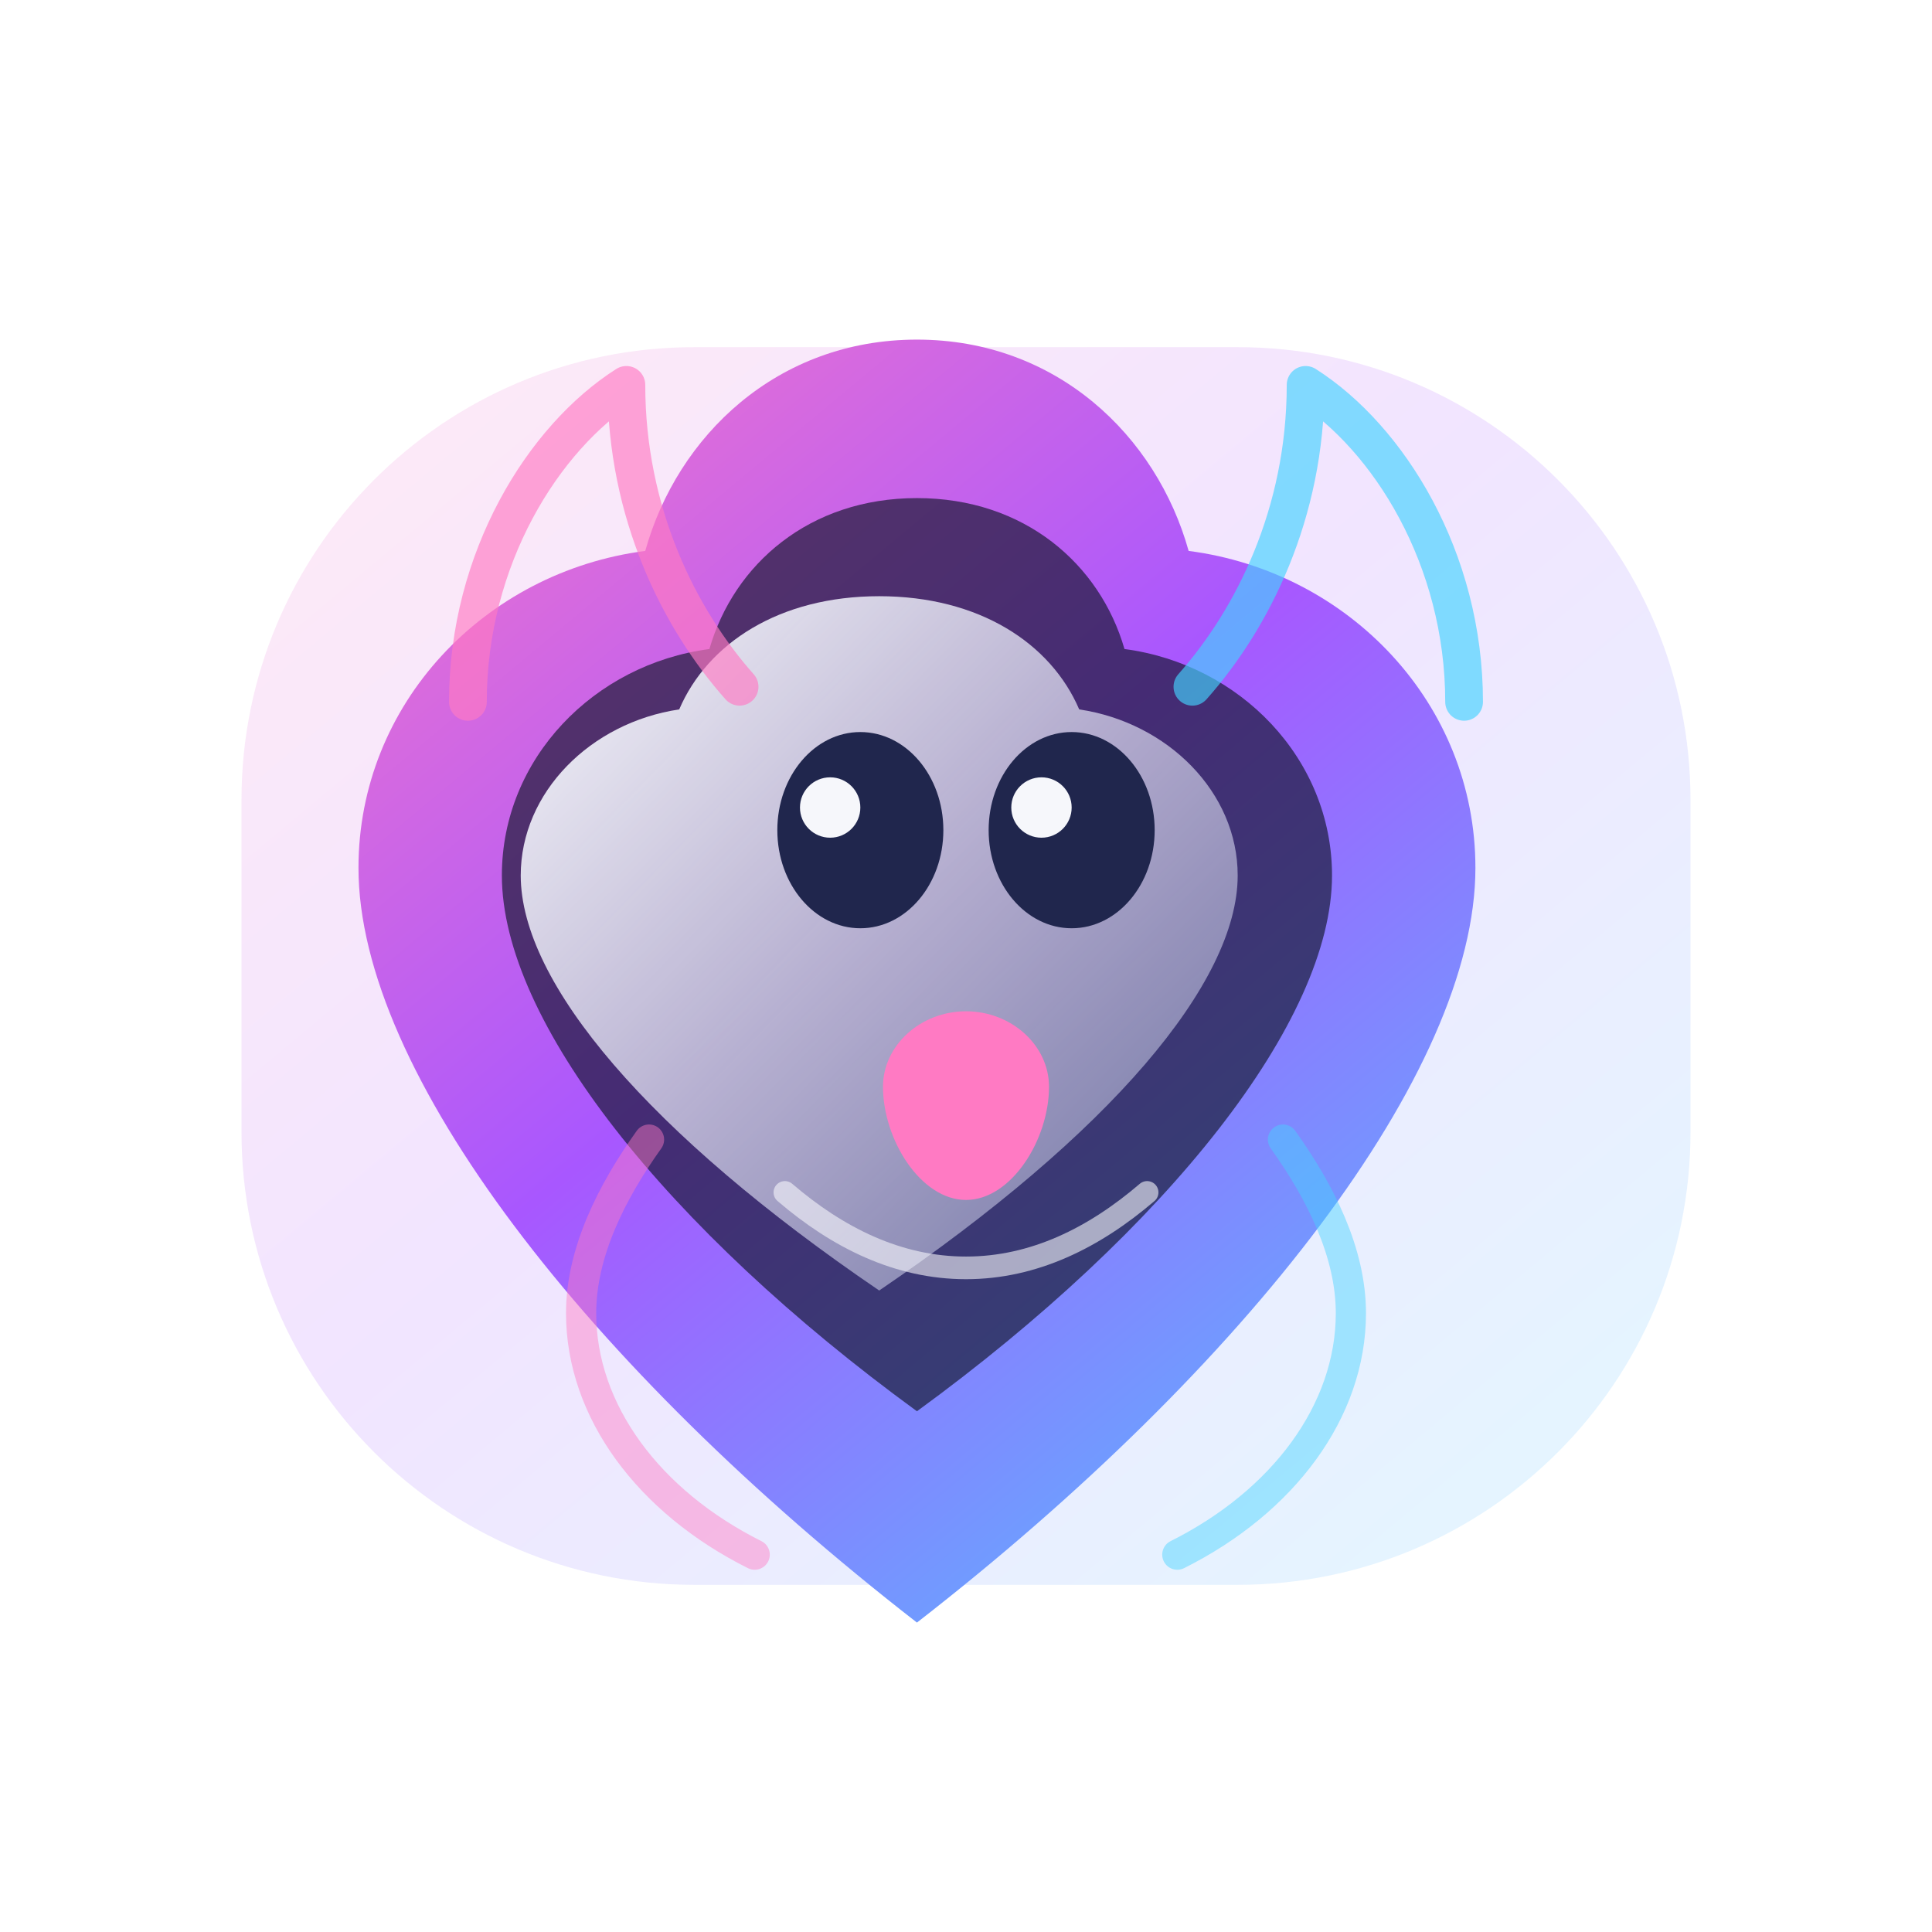
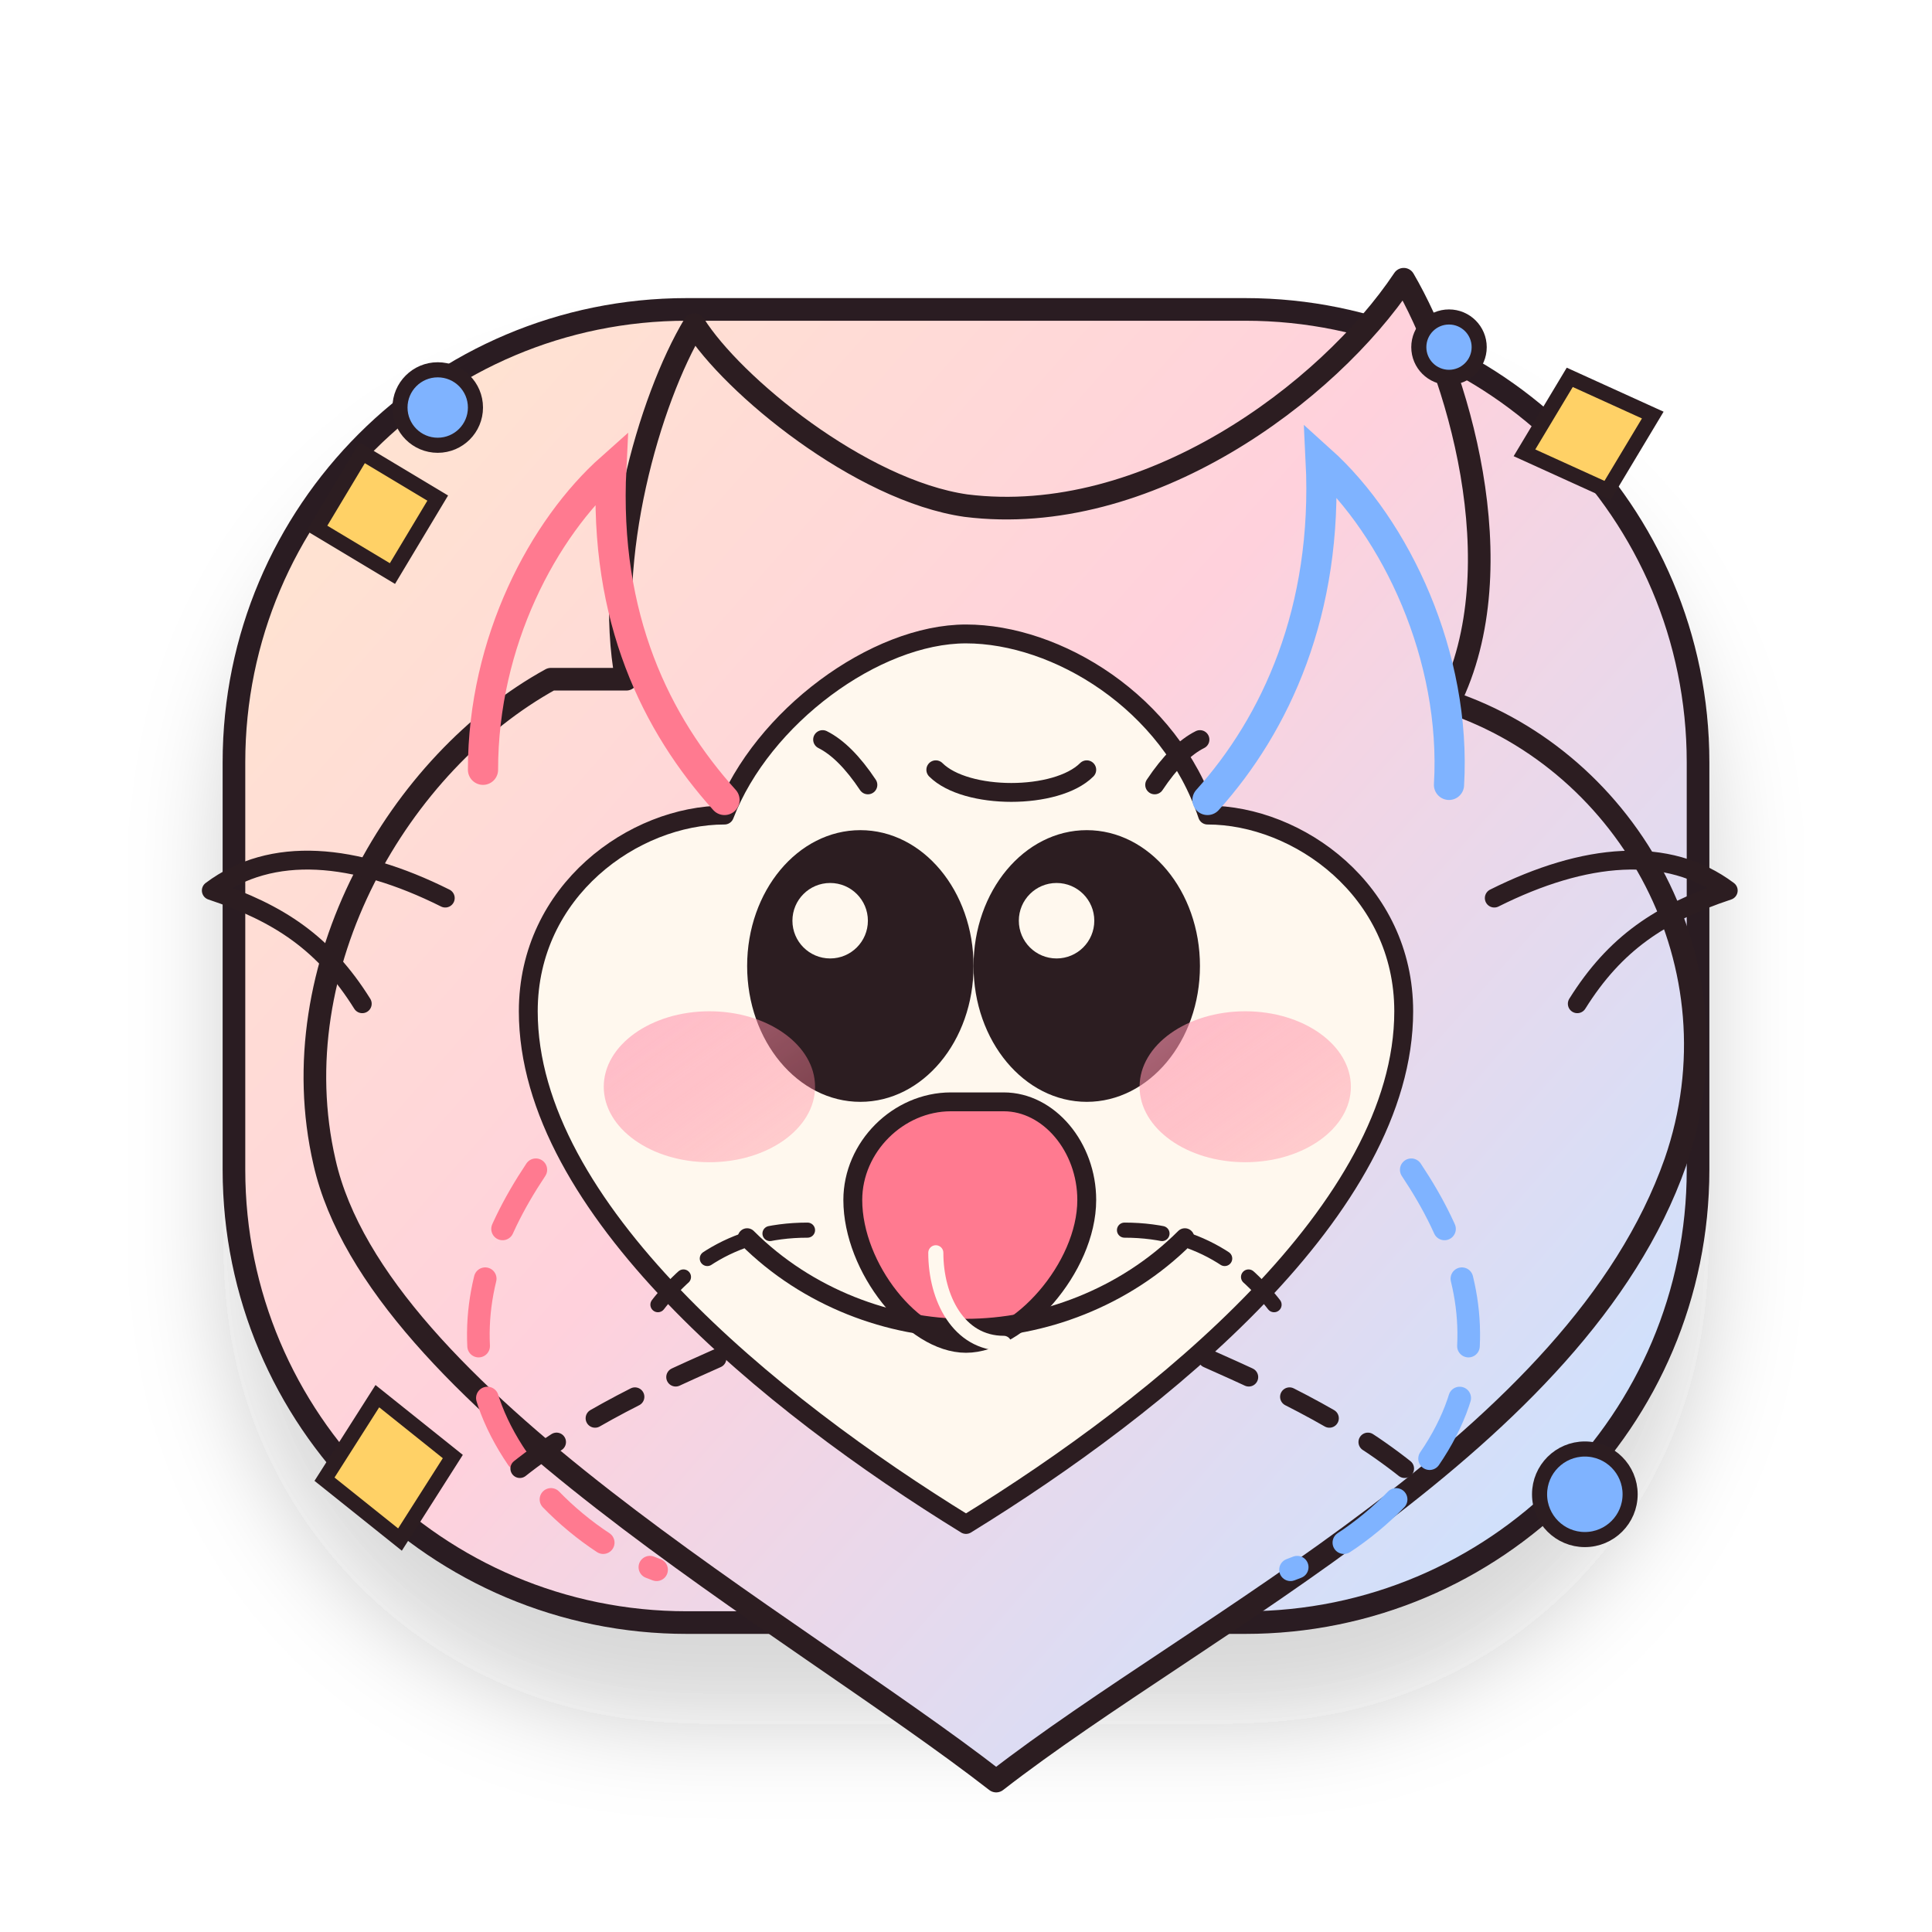
<svg xmlns="http://www.w3.org/2000/svg" width="512" height="512" viewBox="0 0 512 512" fill="none">
  <defs>
-     <linearGradient id="paint0_linear" x1="96" y1="64" x2="416" y2="448" gradientUnits="userSpaceOnUse">
-       <stop stop-color="#FF7AC3" />
-       <stop offset="0.45" stop-color="#A857FF" />
-       <stop offset="1" stop-color="#44D2FF" />
+     <linearGradient id="catFill" x1="80" y1="120" x2="420" y2="420" gradientUnits="userSpaceOnUse">
+       <stop offset="0" stop-color="#FFE4D1" />
+       <stop offset="0.45" stop-color="#FFD1DC" />
+       <stop offset="1" stop-color="#CBE2FF" />
    </linearGradient>
-     <linearGradient id="paint1_linear" x1="196" y1="148" x2="352" y2="300" gradientUnits="userSpaceOnUse">
-       <stop stop-color="#F7F9FF" stop-opacity="0.9" />
-       <stop offset="1" stop-color="#E4E8FF" stop-opacity="0.35" />
+     <linearGradient id="cheekFill" x1="0" y1="0" x2="1" y2="1">
+       <stop offset="0" stop-color="#FF99B4" stop-opacity="0.8" />
+       <stop offset="1" stop-color="#FF7A90" stop-opacity="0.4" />
    </linearGradient>
+     <filter id="roughShadow" x="-20%" y="-20%" width="140%" height="140%">
+       <feDropShadow dx="0" dy="24" stdDeviation="12" flood-color="rgba(44,29,33,0.18)" />
+     </filter>
  </defs>
-   <rect x="64" y="92" width="384" height="328" rx="120" fill="url(#paint0_linear)" opacity="0.16" />
-   <path d="M171 146c8.5-30.5 35-56 72-56s63.5 25.5 72 56c42.5 5.5 76 40.5 76 84 0 54-60.5 132-148 200-87.5-68-148-146-148-200 0-43.5 33.5-78.5 76-84Z" fill="url(#paint0_linear)" />
-   <path d="M188 172c6.5-22.5 26.5-40 55-40s48.5 17.5 55 40c30.5 4 55 29 55 60 0 38.5-43.5 93.5-110 142-66.5-48.5-110-103.5-110-142 0-31 24.5-56 55-60Z" fill="#10142A" opacity="0.65" />
-   <path d="M180 188c7.5-17.5 26.5-30 53-30s45.5 12.5 53 30c23.5 3.5 42 22 42 44 0 28.5-34 68.5-95 110-61-41.5-95-81.5-95-110 0-22 18.5-40.5 42-44Z" fill="url(#paint1_linear)" />
-   <ellipse cx="228" cy="220" rx="22" ry="26" fill="#20264D" />
-   <ellipse cx="284" cy="220" rx="22" ry="26" fill="#20264D" />
-   <circle cx="220" cy="214" r="8" fill="#F6F7FB" />
-   <circle cx="276" cy="214" r="8" fill="#F6F7FB" />
-   <path d="M256 268c-12 0-22 9-22 20 0 14 10 30 22 30s22-16 22-30c0-11-10-20-22-20Z" fill="#FF7AC3" />
-   <path d="M208 316c14 12 30 20 48 20s34-8 48-20" stroke="#F6F7FB" stroke-width="6" stroke-linecap="round" opacity="0.6" />
-   <path d="M196 182c-16-18-30-46-30-80-22 14-42 46-42 84" stroke="#FF7AC3" stroke-width="10" stroke-linecap="round" stroke-linejoin="round" opacity="0.65" />
-   <path d="M316 182c16-18 30-46 30-80 22 14 42 46 42 84" stroke="#44D2FF" stroke-width="10" stroke-linecap="round" stroke-linejoin="round" opacity="0.65" />
-   <path d="M172 302c-10 14-18 30-18 46 0 26 18 50 46 64" stroke="#FF7AC3" stroke-width="8" stroke-linecap="round" opacity="0.45" />
-   <path d="M340 302c10 14 18 30 18 46 0 26-18 50-46 64" stroke="#44D2FF" stroke-width="8" stroke-linecap="round" opacity="0.45" />
+   <rect x="62" y="82" width="388" height="348" rx="120" fill="url(#catFill)" stroke="#2C1D21" stroke-width="6" filter="url(#roughShadow)" />
+   <path d="M166 180c-6-32 6-74 18-94 10 16 44 44 72 48 48 6 96-30 116-60 14 24 30 76 12 112 48 16 78 70 60 122-26 74-126 122-180 164-54-42-164-102-178-164-12-52 20-106 60-128z" fill="url(#catFill)" stroke="#2C1D21" stroke-width="6" stroke-linecap="round" stroke-linejoin="round" />
+   <path d="M192 216c10-26 40-48 64-48s54 18 64 48c24 0 52 20 52 52 0 52-64 104-116 136-52-32-116-84-116-136 0-32 28-52 52-52z" fill="#FFF8EE" stroke="#2C1D21" stroke-width="5" stroke-linecap="round" stroke-linejoin="round" />
+   <path d="M192 212c-18-20-32-48-30-88-18 16-34 46-34 80" stroke="#FF7A90" stroke-width="8" stroke-linecap="round" />
+   <path d="M320 212c18-20 32-50 30-90 20 18 36 52 34 86" stroke="#7FB3FF" stroke-width="8" stroke-linecap="round" />
+   <ellipse cx="228" cy="256" rx="30" ry="36" fill="#2C1D21" />
+   <ellipse cx="288" cy="256" rx="30" ry="36" fill="#2C1D21" />
+   <circle cx="220" cy="244" r="10" fill="#FFF8EE" />
+   <circle cx="280" cy="244" r="10" fill="#FFF8EE" />
+   <path d="M252 292c-14 0-26 12-26 26 0 18 16 38 30 38s32-20 32-38c0-14-10-26-22-26h-14z" fill="#FF7A90" stroke="#2C1D21" stroke-width="5" stroke-linecap="round" />
+   <path d="M198 328c16 16 38 24 58 24s42-8 58-24" stroke="#2C1D21" stroke-width="5" stroke-linecap="round" />
+   <path d="M142 310c-12 18-18 36-14 56 4 20 24 42 46 50" stroke="#FF7A90" stroke-width="6" stroke-linecap="round" stroke-dasharray="18 14" />
+   <path d="M374 310c12 18 18 36 14 56-4 20-24 42-46 50" stroke="#7FB3FF" stroke-width="6" stroke-linecap="round" stroke-dasharray="18 14" />
+   <ellipse cx="188" cy="288" rx="28" ry="20" fill="url(#cheekFill)" opacity="0.8" />
+   <ellipse cx="330" cy="288" rx="28" ry="20" fill="url(#cheekFill)" opacity="0.8" />
+   <path d="M118 238c-24-12-46-14-62-2 18 6 30 14 40 30" stroke="#2C1D21" stroke-width="5" stroke-linecap="round" stroke-linejoin="round" />
+   <path d="M396 238c24-12 46-14 62-2-18 6-30 14-40 30" stroke="#2C1D21" stroke-width="5" stroke-linecap="round" stroke-linejoin="round" />
+   <path d="M248 332c0 12 6 24 18 24" stroke="#FFF8EE" stroke-width="4" stroke-linecap="round" />
+   <g stroke="#2C1D21" stroke-width="5" stroke-linecap="round">
+     <path d="M190 360c-18 8-40 18-58 34" stroke-dasharray="12 12" />
+     <path d="M320 360c18 8 40 18 58 34" stroke-dasharray="12 12" />
+   </g>
+   <g stroke="#2C1D21" stroke-width="5" stroke-linecap="round" stroke-linejoin="round" fill="none">
+     <path d="M248 204c4 4 12 6 20 6s16-2 20-6" />
+     <path d="M230 208c-4-6-8-10-12-12" />
+     <path d="M306 208c4-6 8-10 12-12" />
+   </g>
+   <g fill="#FFD166" stroke="#2C1D21" stroke-width="4" stroke-linecap="round">
+     <path d="M84 140 96 120l20 12-12 20z" />
+     <path d="M404 120 416 100l22 10-12 20z" />
+     <path d="M86 392l14-22 20 16-14 22z" />
+   </g>
+   <g fill="#7FB3FF" stroke="#2C1D21" stroke-width="4" stroke-linecap="round">
+     <circle cx="116" cy="108" r="10" />
+     <circle cx="420" cy="396" r="12" />
+     <circle cx="384" cy="92" r="8" />
+   </g>
+   <path d="M214 326c-20 0-34 10-44 26" stroke="#2C1D21" stroke-width="4" stroke-linecap="round" stroke-dasharray="10 8" />
+   <path d="M298 326c20 0 34 10 44 26" stroke="#2C1D21" stroke-width="4" stroke-linecap="round" stroke-dasharray="10 8" />
</svg>
